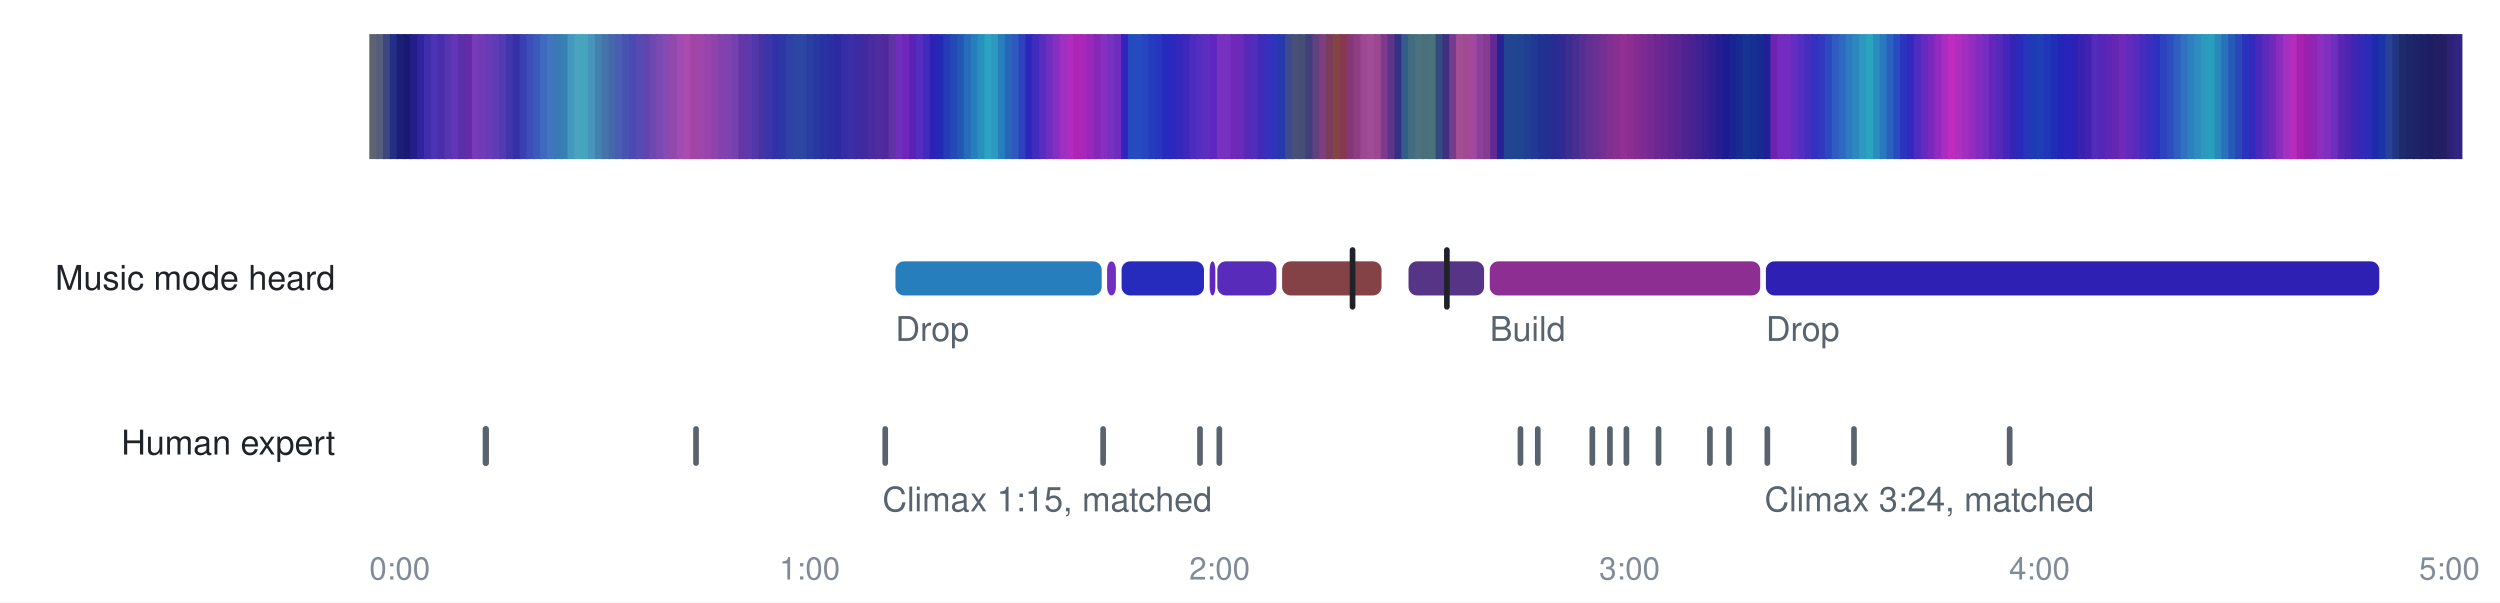
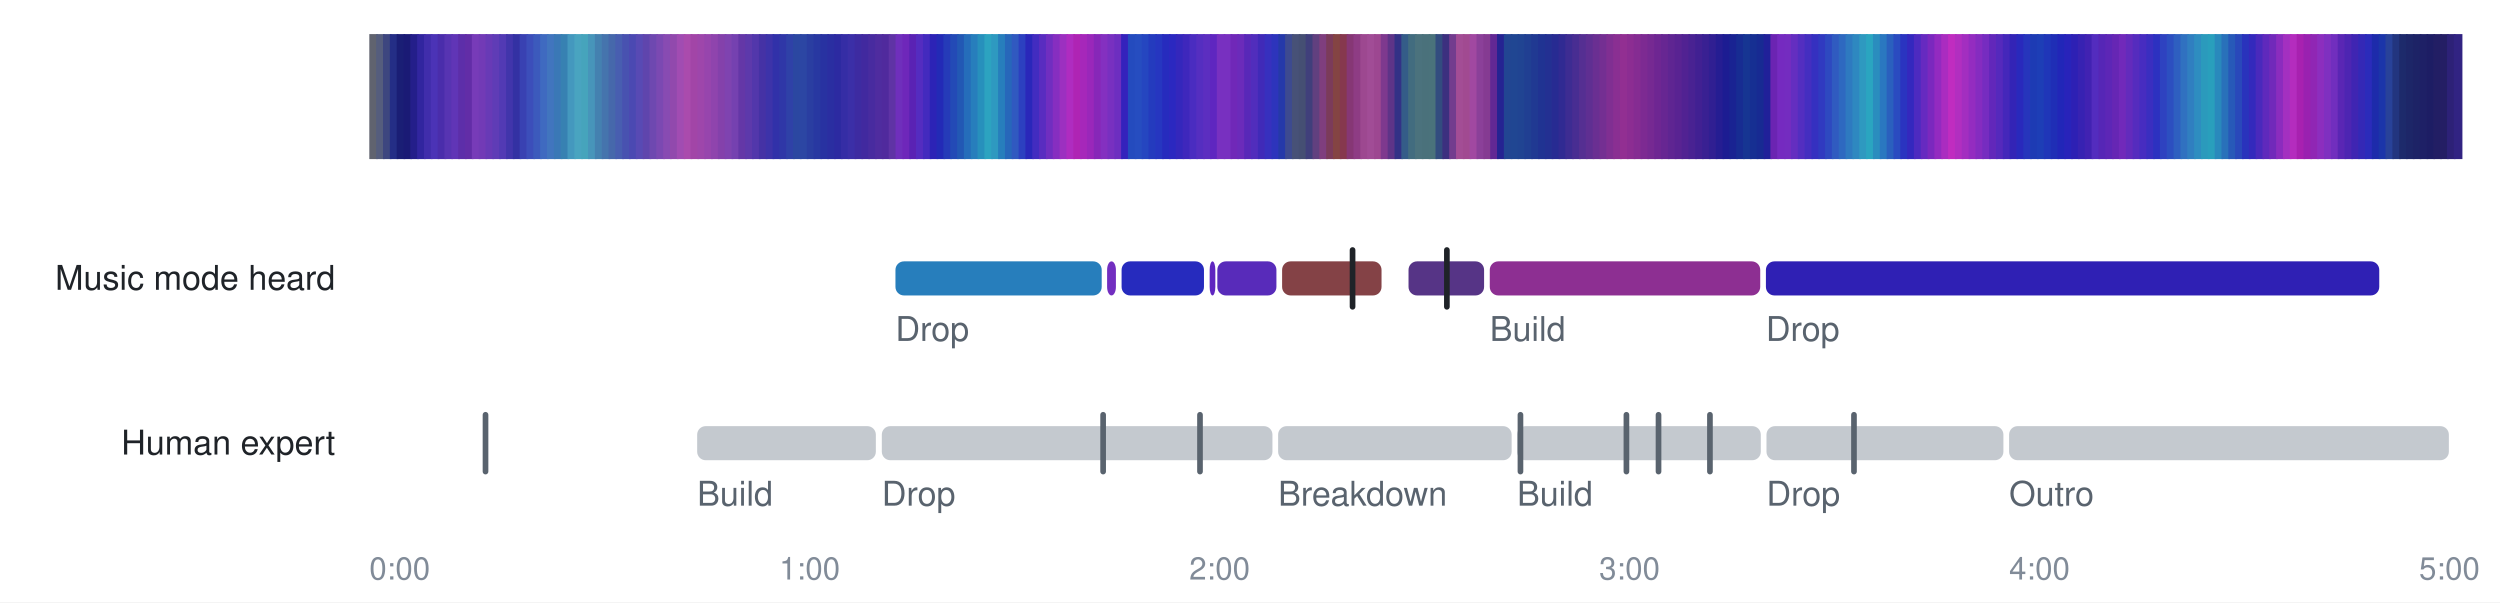
<svg xmlns="http://www.w3.org/2000/svg" width="880" height="212" viewBox="0 0 880 212" role="img" aria-label="Miss You: the light, music mode's sections and the human expert's marks">
  <style>text{font-family:-apple-system,BlinkMacSystemFont,'Segoe UI',Helvetica,Arial,sans-serif;fill:#59636e} .ink{fill:#1f2328} .muted{fill:#818b98}</style>
  <rect width="880" height="212" fill="#ffffff" />
  <g>
    <rect x="130.00" y="12" width="3.01" height="44" fill="#60636f" />
    <rect x="132.41" y="12" width="3.01" height="44" fill="#555d7d" />
    <rect x="134.81" y="12" width="3.01" height="44" fill="#3d467f" />
    <rect x="137.22" y="12" width="3.01" height="44" fill="#242e86" />
    <rect x="139.62" y="12" width="3.01" height="44" fill="#1a1e75" />
    <rect x="142.03" y="12" width="3.01" height="44" fill="#1a1a75" />
    <rect x="144.43" y="12" width="3.01" height="44" fill="#241e8a" />
    <rect x="146.84" y="12" width="3.01" height="44" fill="#31259f" />
    <rect x="149.25" y="12" width="3.01" height="44" fill="#402dab" />
    <rect x="151.65" y="12" width="3.01" height="44" fill="#4b33b6" />
    <rect x="154.06" y="12" width="3.01" height="44" fill="#4a2dab" />
    <rect x="156.46" y="12" width="3.01" height="44" fill="#5734b2" />
    <rect x="158.87" y="12" width="3.01" height="44" fill="#6035b6" />
    <rect x="161.27" y="12" width="3.01" height="44" fill="#5d2ea9" />
    <rect x="163.68" y="12" width="3.01" height="44" fill="#622da7" />
    <rect x="166.09" y="12" width="3.01" height="44" fill="#773bb8" />
    <rect x="168.49" y="12" width="3.01" height="44" fill="#723ab6" />
    <rect x="170.90" y="12" width="3.01" height="44" fill="#683ab6" />
    <rect x="173.30" y="12" width="3.01" height="44" fill="#5f3cb6" />
    <rect x="175.71" y="12" width="3.01" height="44" fill="#523ab4" />
    <rect x="178.12" y="12" width="3.01" height="44" fill="#4135ab" />
    <rect x="180.52" y="12" width="3.01" height="44" fill="#3331a3" />
    <rect x="182.93" y="12" width="3.01" height="44" fill="#3941b2" />
    <rect x="185.33" y="12" width="3.01" height="44" fill="#3c4eba" />
    <rect x="187.74" y="12" width="3.01" height="44" fill="#3c5abc" />
    <rect x="190.14" y="12" width="3.01" height="44" fill="#3f6ac0" />
    <rect x="192.55" y="12" width="3.01" height="44" fill="#4175be" />
    <rect x="194.96" y="12" width="3.01" height="44" fill="#3a78b6" />
    <rect x="197.36" y="12" width="3.01" height="44" fill="#3781b2" />
    <rect x="199.77" y="12" width="3.01" height="44" fill="#4498be" />
    <rect x="202.17" y="12" width="3.01" height="44" fill="#49a4c0" />
    <rect x="204.58" y="12" width="3.01" height="44" fill="#46a4bc" />
    <rect x="206.98" y="12" width="3.01" height="44" fill="#4795ba" />
    <rect x="209.39" y="12" width="3.01" height="44" fill="#4481b0" />
    <rect x="211.80" y="12" width="3.01" height="44" fill="#4574ad" />
    <rect x="214.20" y="12" width="3.01" height="44" fill="#4668ab" />
    <rect x="216.61" y="12" width="3.01" height="44" fill="#485eb0" />
    <rect x="219.01" y="12" width="3.01" height="44" fill="#4852b0" />
    <rect x="221.42" y="12" width="3.01" height="44" fill="#4b49b2" />
    <rect x="223.82" y="12" width="3.01" height="44" fill="#584ab4" />
    <rect x="226.23" y="12" width="3.01" height="44" fill="#5f45ad" />
    <rect x="228.64" y="12" width="3.01" height="44" fill="#6e48b0" />
    <rect x="231.04" y="12" width="3.01" height="44" fill="#7b49b2" />
    <rect x="233.45" y="12" width="3.01" height="44" fill="#884bb2" />
    <rect x="235.85" y="12" width="3.01" height="44" fill="#9149ad" />
    <rect x="238.26" y="12" width="3.01" height="44" fill="#a14cb2" />
    <rect x="240.67" y="12" width="3.01" height="44" fill="#aa4bad" />
    <rect x="243.07" y="12" width="3.01" height="44" fill="#a245a7" />
    <rect x="245.48" y="12" width="3.01" height="44" fill="#9e46ab" />
    <rect x="247.88" y="12" width="3.01" height="44" fill="#9745ad" />
    <rect x="250.29" y="12" width="3.01" height="44" fill="#8f44ad" />
    <rect x="252.69" y="12" width="3.01" height="44" fill="#8441ab" />
    <rect x="255.10" y="12" width="3.01" height="44" fill="#7f43b0" />
    <rect x="257.51" y="12" width="3.01" height="44" fill="#7541b0" />
    <rect x="259.91" y="12" width="3.01" height="44" fill="#6437a7" />
    <rect x="262.32" y="12" width="3.01" height="44" fill="#5d39ab" />
    <rect x="264.72" y="12" width="3.01" height="44" fill="#5237ab" />
    <rect x="267.13" y="12" width="3.01" height="44" fill="#4532a5" />
    <rect x="269.53" y="12" width="3.01" height="44" fill="#3d33a9" />
    <rect x="271.94" y="12" width="3.01" height="44" fill="#3131a9" />
    <rect x="274.35" y="12" width="3.01" height="44" fill="#2f37a7" />
    <rect x="276.75" y="12" width="3.01" height="44" fill="#2f41a7" />
    <rect x="279.16" y="12" width="3.01" height="44" fill="#2b47a1" />
    <rect x="281.56" y="12" width="3.01" height="44" fill="#2c46a3" />
    <rect x="283.97" y="12" width="3.01" height="44" fill="#2a3ea1" />
    <rect x="286.37" y="12" width="3.01" height="44" fill="#2838a1" />
    <rect x="288.78" y="12" width="3.01" height="44" fill="#2832a1" />
    <rect x="291.19" y="12" width="3.01" height="44" fill="#2a2ea1" />
    <rect x="293.59" y="12" width="3.01" height="44" fill="#2c2aa1" />
    <rect x="296.00" y="12" width="3.01" height="44" fill="#352da5" />
    <rect x="298.40" y="12" width="3.01" height="44" fill="#3b2fa7" />
    <rect x="300.81" y="12" width="3.01" height="44" fill="#3d2ba1" />
    <rect x="303.22" y="12" width="3.01" height="44" fill="#41299f" />
    <rect x="305.62" y="12" width="3.01" height="44" fill="#482b9f" />
    <rect x="308.03" y="12" width="3.01" height="44" fill="#4f2c9f" />
    <rect x="310.43" y="12" width="3.01" height="44" fill="#502a9d" />
    <rect x="312.84" y="12" width="3.01" height="44" fill="#5f33a5" />
    <rect x="315.24" y="12" width="3.01" height="44" fill="#6f2fbc" />
    <rect x="317.65" y="12" width="3.01" height="44" fill="#6e27ba" />
    <rect x="320.06" y="12" width="3.01" height="44" fill="#5a22b4" />
    <rect x="322.46" y="12" width="3.01" height="44" fill="#542cc0" />
    <rect x="324.87" y="12" width="3.01" height="44" fill="#432abe" />
    <rect x="327.27" y="12" width="3.01" height="44" fill="#2c23b6" />
    <rect x="329.68" y="12" width="3.01" height="44" fill="#232ab6" />
    <rect x="332.08" y="12" width="3.01" height="44" fill="#253bb8" />
    <rect x="334.49" y="12" width="3.01" height="44" fill="#234ab6" />
    <rect x="336.90" y="12" width="3.01" height="44" fill="#2258b4" />
    <rect x="339.30" y="12" width="3.01" height="44" fill="#256dba" />
    <rect x="341.71" y="12" width="3.01" height="44" fill="#277ebc" />
    <rect x="344.11" y="12" width="3.01" height="44" fill="#2790bc" />
    <rect x="346.52" y="12" width="3.01" height="44" fill="#2ca3c0" />
    <rect x="348.92" y="12" width="3.01" height="44" fill="#2e99c0" />
    <rect x="351.33" y="12" width="3.01" height="44" fill="#277ebc" />
    <rect x="353.74" y="12" width="3.01" height="44" fill="#2767ba" />
    <rect x="356.14" y="12" width="3.01" height="44" fill="#3059c0" />
    <rect x="358.55" y="12" width="3.01" height="44" fill="#2c40c0" />
    <rect x="360.95" y="12" width="3.01" height="44" fill="#2a27ba" />
    <rect x="363.36" y="12" width="3.01" height="44" fill="#422cc0" />
    <rect x="365.77" y="12" width="3.01" height="44" fill="#592cc0" />
    <rect x="368.17" y="12" width="3.01" height="44" fill="#702ec0" />
    <rect x="370.58" y="12" width="3.01" height="44" fill="#862ec0" />
    <rect x="372.98" y="12" width="3.01" height="44" fill="#9c30c0" />
    <rect x="375.39" y="12" width="3.01" height="44" fill="#af2cc0" />
    <rect x="377.79" y="12" width="3.01" height="44" fill="#af24b4" />
    <rect x="380.20" y="12" width="3.01" height="44" fill="#a627ba" />
    <rect x="382.61" y="12" width="3.01" height="44" fill="#9a27ba" />
    <rect x="385.01" y="12" width="3.01" height="44" fill="#8727b8" />
    <rect x="387.42" y="12" width="3.01" height="44" fill="#8430c0" />
    <rect x="389.82" y="12" width="3.01" height="44" fill="#7830c0" />
    <rect x="392.23" y="12" width="3.01" height="44" fill="#6d2ec0" />
    <rect x="394.63" y="12" width="3.01" height="44" fill="#3422bc" />
    <rect x="397.04" y="12" width="3.01" height="44" fill="#244bbe" />
    <rect x="399.45" y="12" width="3.01" height="44" fill="#264dc0" />
    <rect x="401.85" y="12" width="3.01" height="44" fill="#2546c0" />
    <rect x="404.26" y="12" width="3.01" height="44" fill="#243bbe" />
    <rect x="406.66" y="12" width="3.01" height="44" fill="#2636c0" />
    <rect x="409.07" y="12" width="3.01" height="44" fill="#262bbe" />
    <rect x="411.47" y="12" width="3.01" height="44" fill="#2b28c0" />
    <rect x="413.88" y="12" width="3.01" height="44" fill="#3427bc" />
    <rect x="416.29" y="12" width="3.01" height="44" fill="#3e27bc" />
    <rect x="418.69" y="12" width="3.01" height="44" fill="#4a2cc0" />
    <rect x="421.10" y="12" width="3.01" height="44" fill="#552ec0" />
    <rect x="423.50" y="12" width="3.01" height="44" fill="#5c2ec0" />
    <rect x="425.91" y="12" width="3.01" height="44" fill="#5f26c0" />
    <rect x="428.32" y="12" width="3.01" height="44" fill="#7830c0" />
    <rect x="430.72" y="12" width="3.01" height="44" fill="#7830c0" />
    <rect x="433.13" y="12" width="3.01" height="44" fill="#7028b8" />
    <rect x="435.53" y="12" width="3.01" height="44" fill="#6b2bba" />
    <rect x="437.94" y="12" width="3.01" height="44" fill="#5828b8" />
    <rect x="440.34" y="12" width="3.01" height="44" fill="#512dbc" />
    <rect x="442.75" y="12" width="3.01" height="44" fill="#402ab8" />
    <rect x="445.16" y="12" width="3.01" height="44" fill="#3730be" />
    <rect x="447.56" y="12" width="3.01" height="44" fill="#2d34bc" />
    <rect x="449.97" y="12" width="3.01" height="44" fill="#2539a9" />
    <rect x="452.37" y="12" width="3.01" height="44" fill="#3d4a90" />
    <rect x="454.78" y="12" width="3.01" height="44" fill="#475177" />
    <rect x="457.18" y="12" width="3.01" height="44" fill="#454f73" />
    <rect x="459.59" y="12" width="3.01" height="44" fill="#403f7b" />
    <rect x="462.00" y="12" width="3.01" height="44" fill="#61407f" />
    <rect x="464.40" y="12" width="3.01" height="44" fill="#7f3e7e" />
    <rect x="466.81" y="12" width="3.01" height="44" fill="#7b3b5a" />
    <rect x="469.21" y="12" width="3.01" height="44" fill="#844443" />
    <rect x="471.62" y="12" width="3.01" height="44" fill="#86384e" />
    <rect x="474.02" y="12" width="3.01" height="44" fill="#863775" />
    <rect x="476.43" y="12" width="3.01" height="44" fill="#8e3c84" />
    <rect x="478.84" y="12" width="3.01" height="44" fill="#9d4890" />
    <rect x="481.24" y="12" width="3.01" height="44" fill="#a14c96" />
    <rect x="483.65" y="12" width="3.01" height="44" fill="#9d4791" />
    <rect x="486.05" y="12" width="3.01" height="44" fill="#7e398e" />
    <rect x="488.46" y="12" width="3.01" height="44" fill="#5e3488" />
    <rect x="490.87" y="12" width="3.01" height="44" fill="#333186" />
    <rect x="493.27" y="12" width="3.01" height="44" fill="#345c88" />
    <rect x="495.68" y="12" width="3.01" height="44" fill="#426c7f" />
    <rect x="498.08" y="12" width="3.01" height="44" fill="#4b727d" />
    <rect x="500.49" y="12" width="3.01" height="44" fill="#4a717b" />
    <rect x="502.89" y="12" width="3.01" height="44" fill="#4a727b" />
    <rect x="505.30" y="12" width="3.01" height="44" fill="#334c7f" />
    <rect x="507.71" y="12" width="3.01" height="44" fill="#3c307f" />
    <rect x="510.11" y="12" width="3.01" height="44" fill="#733c8e" />
    <rect x="512.52" y="12" width="3.01" height="44" fill="#a34d95" />
    <rect x="514.92" y="12" width="3.01" height="44" fill="#a14a91" />
    <rect x="517.33" y="12" width="3.01" height="44" fill="#a148a1" />
    <rect x="519.73" y="12" width="3.01" height="44" fill="#8b4099" />
    <rect x="522.14" y="12" width="3.01" height="44" fill="#853b92" />
    <rect x="524.55" y="12" width="3.01" height="44" fill="#622894" />
    <rect x="526.95" y="12" width="3.01" height="44" fill="#252392" />
    <rect x="529.36" y="12" width="3.01" height="44" fill="#224592" />
    <rect x="531.76" y="12" width="3.01" height="44" fill="#204692" />
    <rect x="534.17" y="12" width="3.01" height="44" fill="#204492" />
    <rect x="536.57" y="12" width="3.01" height="44" fill="#203f92" />
    <rect x="538.98" y="12" width="3.01" height="44" fill="#203992" />
    <rect x="541.39" y="12" width="3.01" height="44" fill="#203392" />
    <rect x="543.79" y="12" width="3.01" height="44" fill="#233092" />
    <rect x="546.20" y="12" width="3.01" height="44" fill="#272b92" />
    <rect x="548.60" y="12" width="3.01" height="44" fill="#302a92" />
    <rect x="551.01" y="12" width="3.01" height="44" fill="#3d2c92" />
    <rect x="553.42" y="12" width="3.01" height="44" fill="#482d92" />
    <rect x="555.82" y="12" width="3.01" height="44" fill="#552f92" />
    <rect x="558.23" y="12" width="3.01" height="44" fill="#5f2f92" />
    <rect x="560.63" y="12" width="3.01" height="44" fill="#6a2f92" />
    <rect x="563.04" y="12" width="3.01" height="44" fill="#742f92" />
    <rect x="565.44" y="12" width="3.01" height="44" fill="#802f92" />
    <rect x="567.85" y="12" width="3.01" height="44" fill="#8a2f92" />
    <rect x="570.26" y="12" width="3.01" height="44" fill="#922f92" />
    <rect x="572.66" y="12" width="3.01" height="44" fill="#8c2d92" />
    <rect x="575.07" y="12" width="3.01" height="44" fill="#852c92" />
    <rect x="577.47" y="12" width="3.01" height="44" fill="#7d2a92" />
    <rect x="579.88" y="12" width="3.01" height="44" fill="#762992" />
    <rect x="582.28" y="12" width="3.01" height="44" fill="#6e2692" />
    <rect x="584.69" y="12" width="3.01" height="44" fill="#672692" />
    <rect x="587.10" y="12" width="3.01" height="44" fill="#5f2592" />
    <rect x="589.50" y="12" width="3.01" height="44" fill="#592392" />
    <rect x="591.91" y="12" width="3.01" height="44" fill="#512292" />
    <rect x="594.31" y="12" width="3.01" height="44" fill="#492292" />
    <rect x="596.72" y="12" width="3.01" height="44" fill="#412092" />
    <rect x="599.12" y="12" width="3.01" height="44" fill="#392092" />
    <rect x="601.53" y="12" width="3.01" height="44" fill="#301f92" />
    <rect x="603.94" y="12" width="3.01" height="44" fill="#251d92" />
    <rect x="606.34" y="12" width="3.01" height="44" fill="#1c1c92" />
    <rect x="608.75" y="12" width="3.01" height="44" fill="#192392" />
    <rect x="611.15" y="12" width="3.01" height="44" fill="#172c92" />
    <rect x="613.56" y="12" width="3.01" height="44" fill="#163592" />
    <rect x="615.97" y="12" width="3.01" height="44" fill="#162f92" />
    <rect x="618.37" y="12" width="3.01" height="44" fill="#172a92" />
    <rect x="620.78" y="12" width="3.01" height="44" fill="#202099" />
    <rect x="623.18" y="12" width="3.01" height="44" fill="#6b24b2" />
    <rect x="625.59" y="12" width="3.01" height="44" fill="#752ac0" />
    <rect x="627.99" y="12" width="3.01" height="44" fill="#742cc0" />
    <rect x="630.40" y="12" width="3.01" height="44" fill="#642ec0" />
    <rect x="632.81" y="12" width="3.01" height="44" fill="#532ec0" />
    <rect x="635.21" y="12" width="3.01" height="44" fill="#442ec0" />
    <rect x="637.62" y="12" width="3.01" height="44" fill="#3530c0" />
    <rect x="640.02" y="12" width="3.01" height="44" fill="#303ac0" />
    <rect x="642.43" y="12" width="3.01" height="44" fill="#2e49c0" />
    <rect x="644.83" y="12" width="3.01" height="44" fill="#305bc0" />
    <rect x="647.24" y="12" width="3.01" height="44" fill="#2e69c0" />
    <rect x="649.65" y="12" width="3.01" height="44" fill="#2e7ac0" />
    <rect x="652.05" y="12" width="3.01" height="44" fill="#2e88c0" />
    <rect x="654.46" y="12" width="3.01" height="44" fill="#2e99c0" />
    <rect x="656.86" y="12" width="3.01" height="44" fill="#2aa5c0" />
    <rect x="659.27" y="12" width="3.01" height="44" fill="#2a8dbe" />
    <rect x="661.67" y="12" width="3.01" height="44" fill="#2a78c0" />
    <rect x="664.08" y="12" width="3.01" height="44" fill="#2a60be" />
    <rect x="666.49" y="12" width="3.01" height="44" fill="#2a4bc0" />
    <rect x="668.89" y="12" width="3.01" height="44" fill="#2a34c0" />
    <rect x="671.30" y="12" width="3.01" height="44" fill="#3428be" />
    <rect x="673.70" y="12" width="3.01" height="44" fill="#4d2ac0" />
    <rect x="676.11" y="12" width="3.01" height="44" fill="#662ac0" />
    <rect x="678.52" y="12" width="3.01" height="44" fill="#7b28be" />
    <rect x="680.92" y="12" width="3.01" height="44" fill="#932ac0" />
    <rect x="683.33" y="12" width="3.01" height="44" fill="#aa2cc0" />
    <rect x="685.73" y="12" width="3.01" height="44" fill="#c02cc0" />
    <rect x="688.14" y="12" width="3.01" height="44" fill="#b22ec0" />
    <rect x="690.54" y="12" width="3.01" height="44" fill="#a32ec0" />
    <rect x="692.95" y="12" width="3.01" height="44" fill="#942cc0" />
    <rect x="695.36" y="12" width="3.01" height="44" fill="#852cc0" />
    <rect x="697.76" y="12" width="3.01" height="44" fill="#762cc0" />
    <rect x="700.17" y="12" width="3.01" height="44" fill="#6227ba" />
    <rect x="702.57" y="12" width="3.01" height="44" fill="#5529bc" />
    <rect x="704.98" y="12" width="3.01" height="44" fill="#4427ba" />
    <rect x="707.38" y="12" width="3.01" height="44" fill="#3324b6" />
    <rect x="709.79" y="12" width="3.01" height="44" fill="#2929bc" />
    <rect x="712.20" y="12" width="3.01" height="44" fill="#2635bc" />
    <rect x="714.60" y="12" width="3.01" height="44" fill="#1d3bb4" />
    <rect x="717.01" y="12" width="3.01" height="44" fill="#1d3eb6" />
    <rect x="719.41" y="12" width="3.01" height="44" fill="#1f36b8" />
    <rect x="721.82" y="12" width="3.01" height="44" fill="#1f2eb6" />
    <rect x="724.22" y="12" width="3.01" height="44" fill="#2126b8" />
    <rect x="726.63" y="12" width="3.01" height="44" fill="#2823ba" />
    <rect x="729.04" y="12" width="3.01" height="44" fill="#2d20b4" />
    <rect x="731.44" y="12" width="3.01" height="44" fill="#3722b2" />
    <rect x="733.85" y="12" width="3.01" height="44" fill="#4122b2" />
    <rect x="736.25" y="12" width="3.01" height="44" fill="#532cbe" />
    <rect x="738.66" y="12" width="3.01" height="44" fill="#5626b6" />
    <rect x="741.07" y="12" width="3.01" height="44" fill="#5d26b6" />
    <rect x="743.47" y="12" width="3.01" height="44" fill="#6626b4" />
    <rect x="745.88" y="12" width="3.01" height="44" fill="#7129ba" />
    <rect x="748.28" y="12" width="3.01" height="44" fill="#632bbc" />
    <rect x="750.69" y="12" width="3.01" height="44" fill="#552cbe" />
    <rect x="753.09" y="12" width="3.01" height="44" fill="#472cc0" />
    <rect x="755.50" y="12" width="3.01" height="44" fill="#3a2ec0" />
    <rect x="757.91" y="12" width="3.01" height="44" fill="#2c31c0" />
    <rect x="760.31" y="12" width="3.01" height="44" fill="#2e42c0" />
    <rect x="762.72" y="12" width="3.01" height="44" fill="#2c4fc0" />
    <rect x="765.12" y="12" width="3.01" height="44" fill="#2e5fc0" />
    <rect x="767.53" y="12" width="3.01" height="44" fill="#3071c0" />
    <rect x="769.93" y="12" width="3.01" height="44" fill="#307fc0" />
    <rect x="772.34" y="12" width="3.01" height="44" fill="#2e8dc0" />
    <rect x="774.75" y="12" width="3.01" height="44" fill="#2b9abc" />
    <rect x="777.15" y="12" width="3.01" height="44" fill="#299fbc" />
    <rect x="779.56" y="12" width="3.01" height="44" fill="#2989bc" />
    <rect x="781.96" y="12" width="3.01" height="44" fill="#2971ba" />
    <rect x="784.37" y="12" width="3.01" height="44" fill="#2759b8" />
    <rect x="786.77" y="12" width="3.01" height="44" fill="#2948ba" />
    <rect x="789.18" y="12" width="3.01" height="44" fill="#2933bc" />
    <rect x="791.59" y="12" width="3.01" height="44" fill="#3329bc" />
    <rect x="793.99" y="12" width="3.01" height="44" fill="#4929bc" />
    <rect x="796.40" y="12" width="3.01" height="44" fill="#5f29bc" />
    <rect x="798.80" y="12" width="3.01" height="44" fill="#7129ba" />
    <rect x="801.21" y="12" width="3.01" height="44" fill="#8b2cbe" />
    <rect x="803.62" y="12" width="3.01" height="44" fill="#a330c0" />
    <rect x="806.02" y="12" width="3.01" height="44" fill="#b42cbe" />
    <rect x="808.43" y="12" width="3.01" height="44" fill="#a821b0" />
    <rect x="810.83" y="12" width="3.01" height="44" fill="#9a21b0" />
    <rect x="813.24" y="12" width="3.01" height="44" fill="#9026b4" />
    <rect x="815.64" y="12" width="3.01" height="44" fill="#8c2ebe" />
    <rect x="818.05" y="12" width="3.01" height="44" fill="#7f30c0" />
    <rect x="820.46" y="12" width="3.01" height="44" fill="#712ebe" />
    <rect x="822.86" y="12" width="3.01" height="44" fill="#5a26b4" />
    <rect x="825.27" y="12" width="3.01" height="44" fill="#4d25b2" />
    <rect x="827.67" y="12" width="3.01" height="44" fill="#3f25b2" />
    <rect x="830.08" y="12" width="3.01" height="44" fill="#3428b6" />
    <rect x="832.48" y="12" width="3.01" height="44" fill="#2b2bba" />
    <rect x="834.89" y="12" width="3.01" height="44" fill="#1d2bab" />
    <rect x="837.30" y="12" width="3.01" height="44" fill="#1b35a9" />
    <rect x="839.70" y="12" width="3.01" height="44" fill="#284299" />
    <rect x="842.11" y="12" width="3.01" height="44" fill="#22357f" />
    <rect x="844.51" y="12" width="3.01" height="44" fill="#1d2a6b" />
    <rect x="846.92" y="12" width="3.01" height="44" fill="#1d2668" />
    <rect x="849.32" y="12" width="3.01" height="44" fill="#1d2366" />
    <rect x="851.73" y="12" width="3.01" height="44" fill="#1e2066" />
    <rect x="854.14" y="12" width="3.01" height="44" fill="#1d1d64" />
    <rect x="856.54" y="12" width="3.01" height="44" fill="#221e64" />
    <rect x="858.95" y="12" width="3.01" height="44" fill="#241e64" />
    <rect x="861.35" y="12" width="3.01" height="44" fill="#2d2177" />
    <rect x="863.76" y="12" width="3.01" height="44" fill="#312382" />
  </g>
  <text x="118" y="102" font-size="12" text-anchor="end" class="ink">Music mode heard</text>
  <text x="118" y="160" font-size="12" text-anchor="end" class="ink">Human expert</text>
  <rect x="315.2" y="92" width="72.6" height="12" rx="3" fill="#277ebc" />
  <text x="315.2" y="120" font-size="12">Drop</text>
  <rect x="389.7" y="92" width="3.1" height="12" rx="3" fill="#722ec0" />
  <rect x="394.8" y="92" width="29.0" height="12" rx="3" fill="#262bbe" />
  <rect x="425.8" y="92" width="2.0" height="12" rx="3" fill="#5f26c0" />
  <rect x="428.5" y="92" width="20.8" height="12" rx="3" fill="#582bba" />
  <rect x="451.3" y="92" width="35.0" height="12" rx="3" fill="#844246" />
  <rect x="495.8" y="92" width="26.6" height="12" rx="3" fill="#563486" />
  <rect x="524.4" y="92" width="95.2" height="12" rx="3" fill="#8d2f92" />
  <text x="524.4" y="120" font-size="12">Build</text>
  <rect x="621.6" y="92" width="215.9" height="12" rx="3" fill="#2f20b4" />
  <text x="621.6" y="120" font-size="12">Drop</text>
  <rect x="475.1" y="87" width="2" height="22" rx="1" fill="#1f2328" />
  <rect x="508.3" y="87" width="2" height="22" rx="1" fill="#1f2328" />
-   <rect x="169.9" y="150" width="2" height="14" rx="1" fill="#59636e" />
-   <rect x="170.1" y="150" width="2" height="14" rx="1" fill="#59636e" />
-   <rect x="244.0" y="150" width="2" height="14" rx="1" fill="#59636e" />
-   <rect x="310.6" y="150" width="2" height="14" rx="1" fill="#59636e" />
-   <rect x="387.3" y="150" width="2" height="14" rx="1" fill="#59636e" />
-   <rect x="421.4" y="150" width="2" height="14" rx="1" fill="#59636e" />
-   <rect x="428.2" y="150" width="2" height="14" rx="1" fill="#59636e" />
-   <rect x="534.2" y="150" width="2" height="14" rx="1" fill="#59636e" />
-   <rect x="540.3" y="150" width="2" height="14" rx="1" fill="#59636e" />
-   <rect x="559.5" y="150" width="2" height="14" rx="1" fill="#59636e" />
-   <rect x="565.7" y="150" width="2" height="14" rx="1" fill="#59636e" />
-   <rect x="571.5" y="150" width="2" height="14" rx="1" fill="#59636e" />
-   <rect x="582.8" y="150" width="2" height="14" rx="1" fill="#59636e" />
-   <rect x="600.9" y="150" width="2" height="14" rx="1" fill="#59636e" />
-   <rect x="607.6" y="150" width="2" height="14" rx="1" fill="#59636e" />
-   <rect x="621.1" y="150" width="2" height="14" rx="1" fill="#59636e" />
-   <rect x="651.6" y="150" width="2" height="14" rx="1" fill="#59636e" />
-   <rect x="706.4" y="150" width="2" height="14" rx="1" fill="#59636e" />
-   <text x="310.6" y="180" font-size="12">Climax 1:15, matched</text>
-   <text x="621.1" y="180" font-size="12">Climax 3:24, matched</text>
+   <rect x="245.4" y="150" width="62.9" height="12" rx="3" fill="#c4c9cf" />
+   <text x="245.4" y="178" font-size="12">Build</text>
+   <rect x="310.4" y="150" width="137.5" height="12" rx="3" fill="#c4c9cf" />
+   <text x="310.4" y="178" font-size="12">Drop</text>
+   <rect x="449.9" y="150" width="82.2" height="12" rx="3" fill="#c4c9cf" />
+   <text x="449.9" y="178" font-size="12">Breakdown</text>
+   <rect x="534.0" y="150" width="85.8" height="12" rx="3" fill="#c4c9cf" />
+   <text x="534.0" y="178" font-size="12">Build</text>
+   <rect x="621.8" y="150" width="83.4" height="12" rx="3" fill="#c4c9cf" />
+   <text x="621.8" y="178" font-size="12">Drop</text>
+   <rect x="707.2" y="150" width="154.8" height="12" rx="3" fill="#c4c9cf" />
+   <text x="707.2" y="178" font-size="12">Outro</text>
+   <rect x="169.9" y="145" width="2" height="22" rx="1" fill="#59636e" />
+   <rect x="387.3" y="145" width="2" height="22" rx="1" fill="#59636e" />
+   <rect x="421.4" y="145" width="2" height="22" rx="1" fill="#59636e" />
+   <rect x="534.2" y="145" width="2" height="22" rx="1" fill="#59636e" />
+   <rect x="571.5" y="145" width="2" height="22" rx="1" fill="#59636e" />
+   <rect x="582.8" y="145" width="2" height="22" rx="1" fill="#59636e" />
+   <rect x="600.9" y="145" width="2" height="22" rx="1" fill="#59636e" />
+   <rect x="651.6" y="145" width="2" height="22" rx="1" fill="#59636e" />
  <text x="130.0" y="204" font-size="11" class="muted">0:00</text>
  <text x="274.3" y="204" font-size="11" class="muted">1:00</text>
  <text x="418.6" y="204" font-size="11" class="muted">2:00</text>
  <text x="562.9" y="204" font-size="11" class="muted">3:00</text>
  <text x="707.2" y="204" font-size="11" class="muted">4:00</text>
  <text x="851.5" y="204" font-size="11" class="muted">5:00</text>
</svg>
